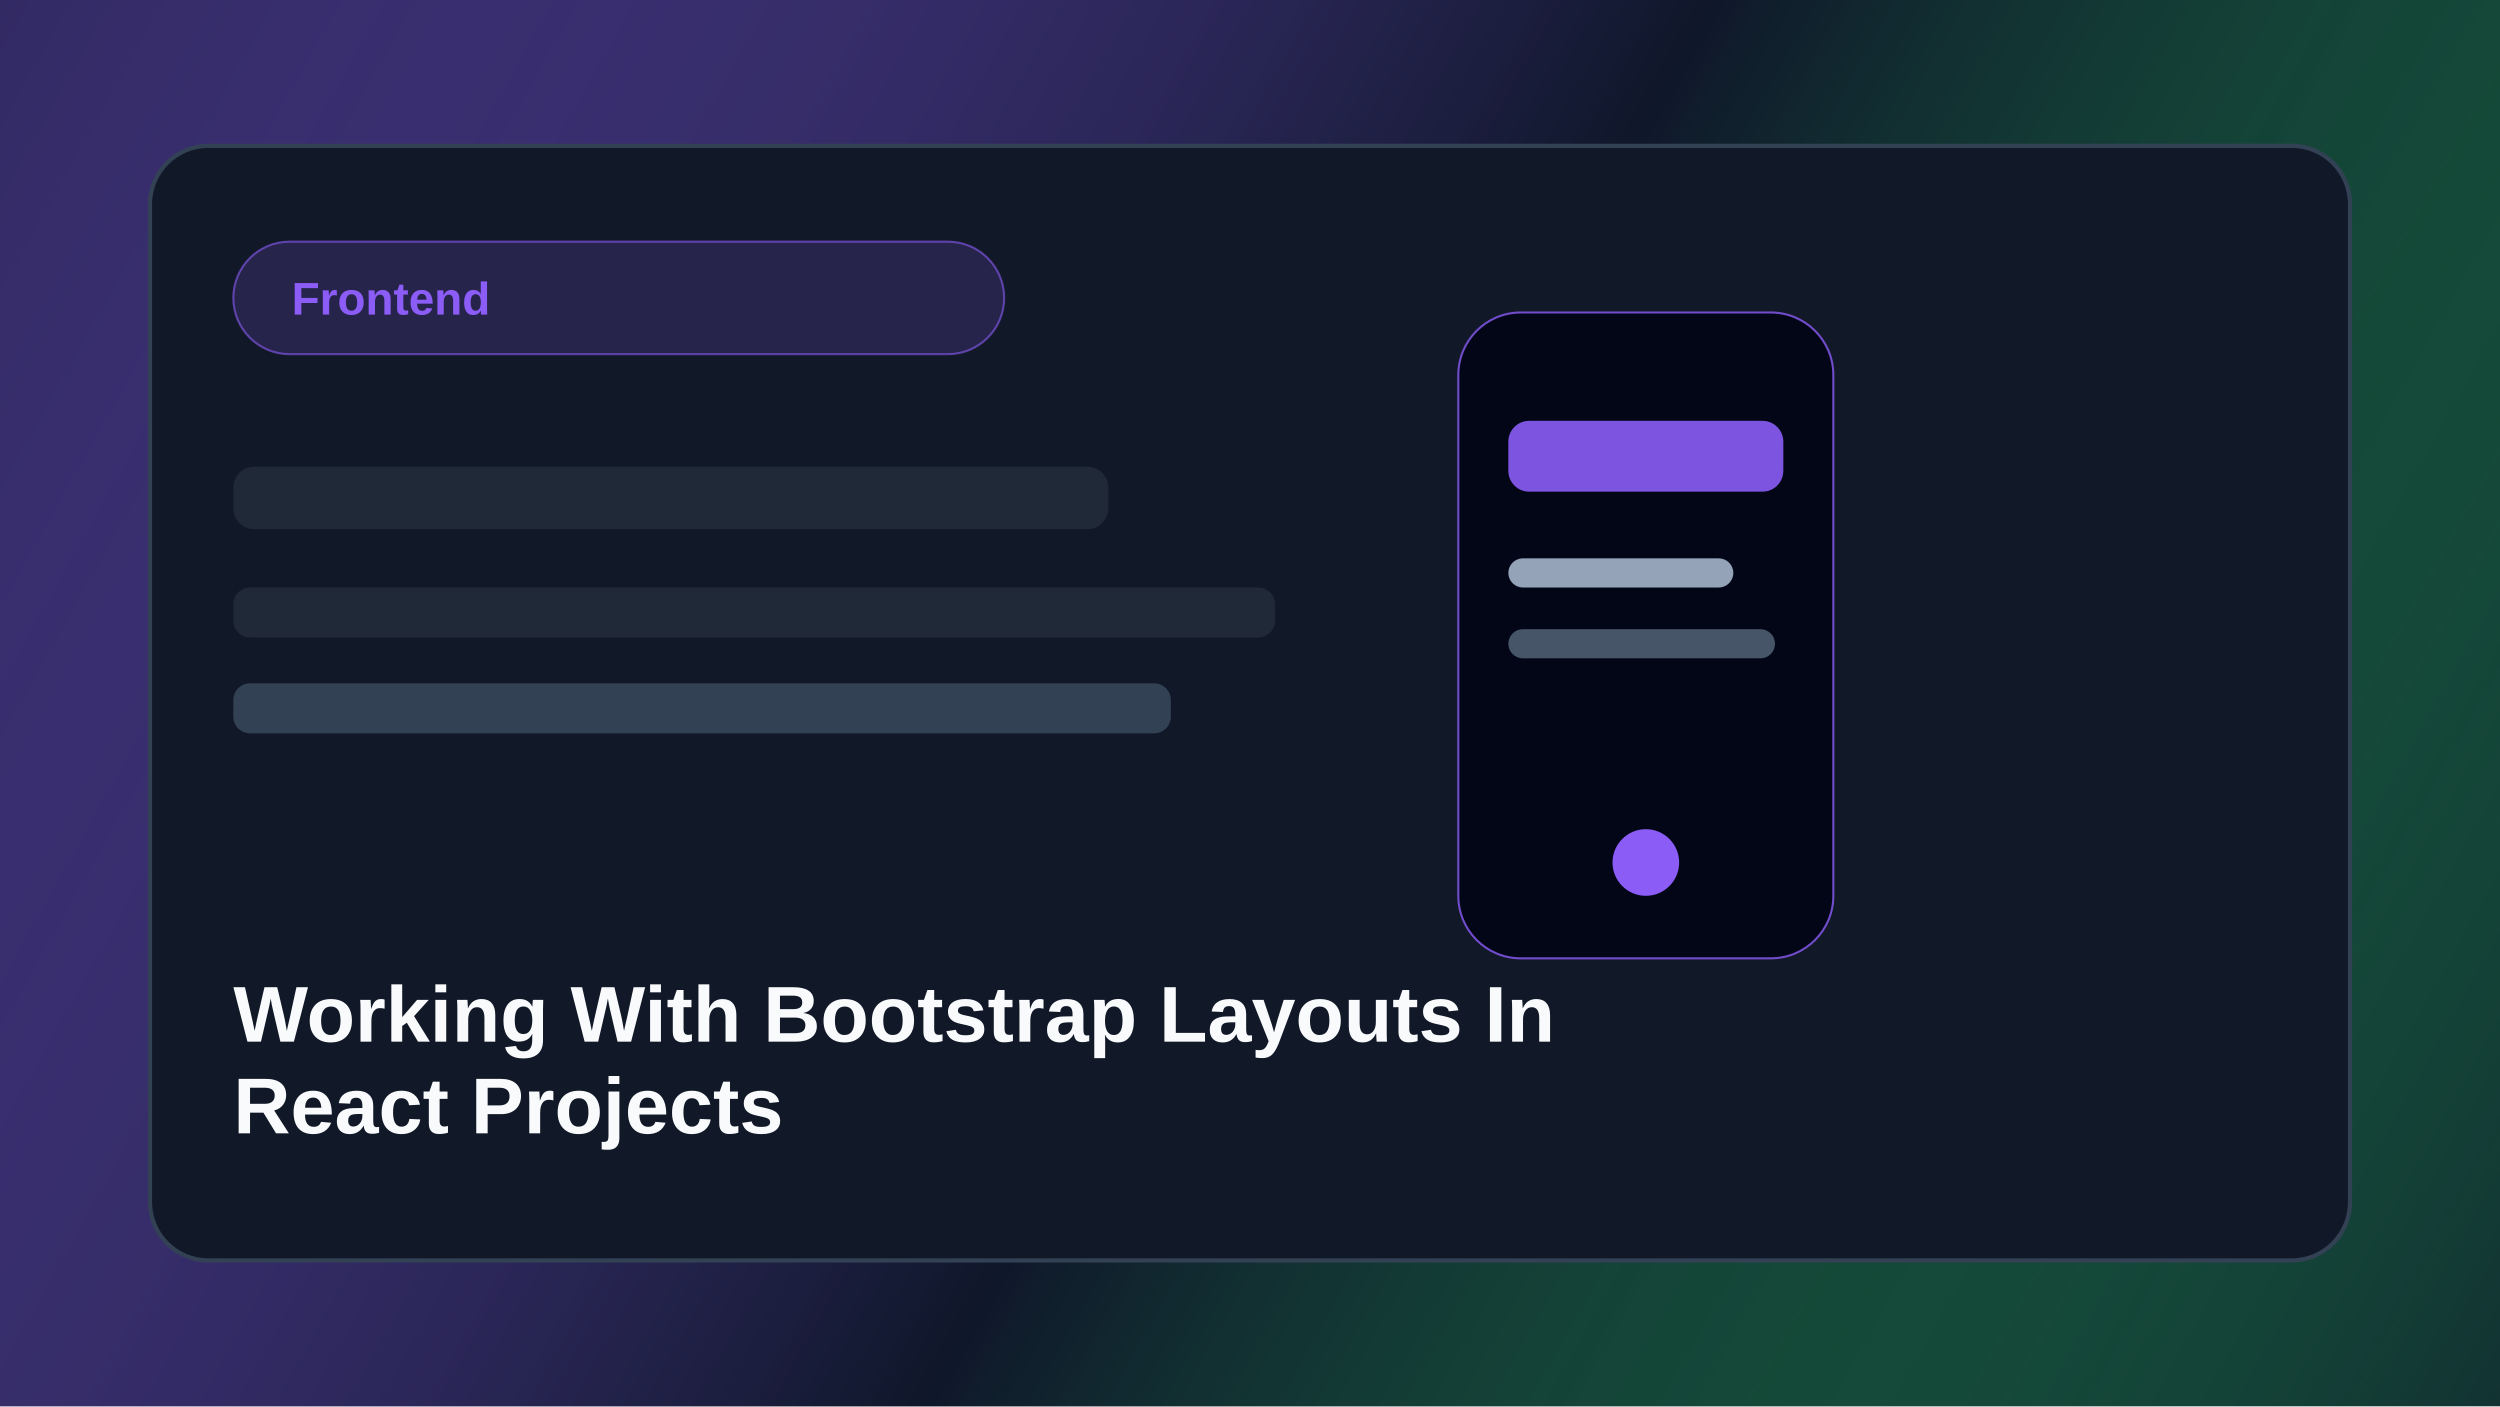
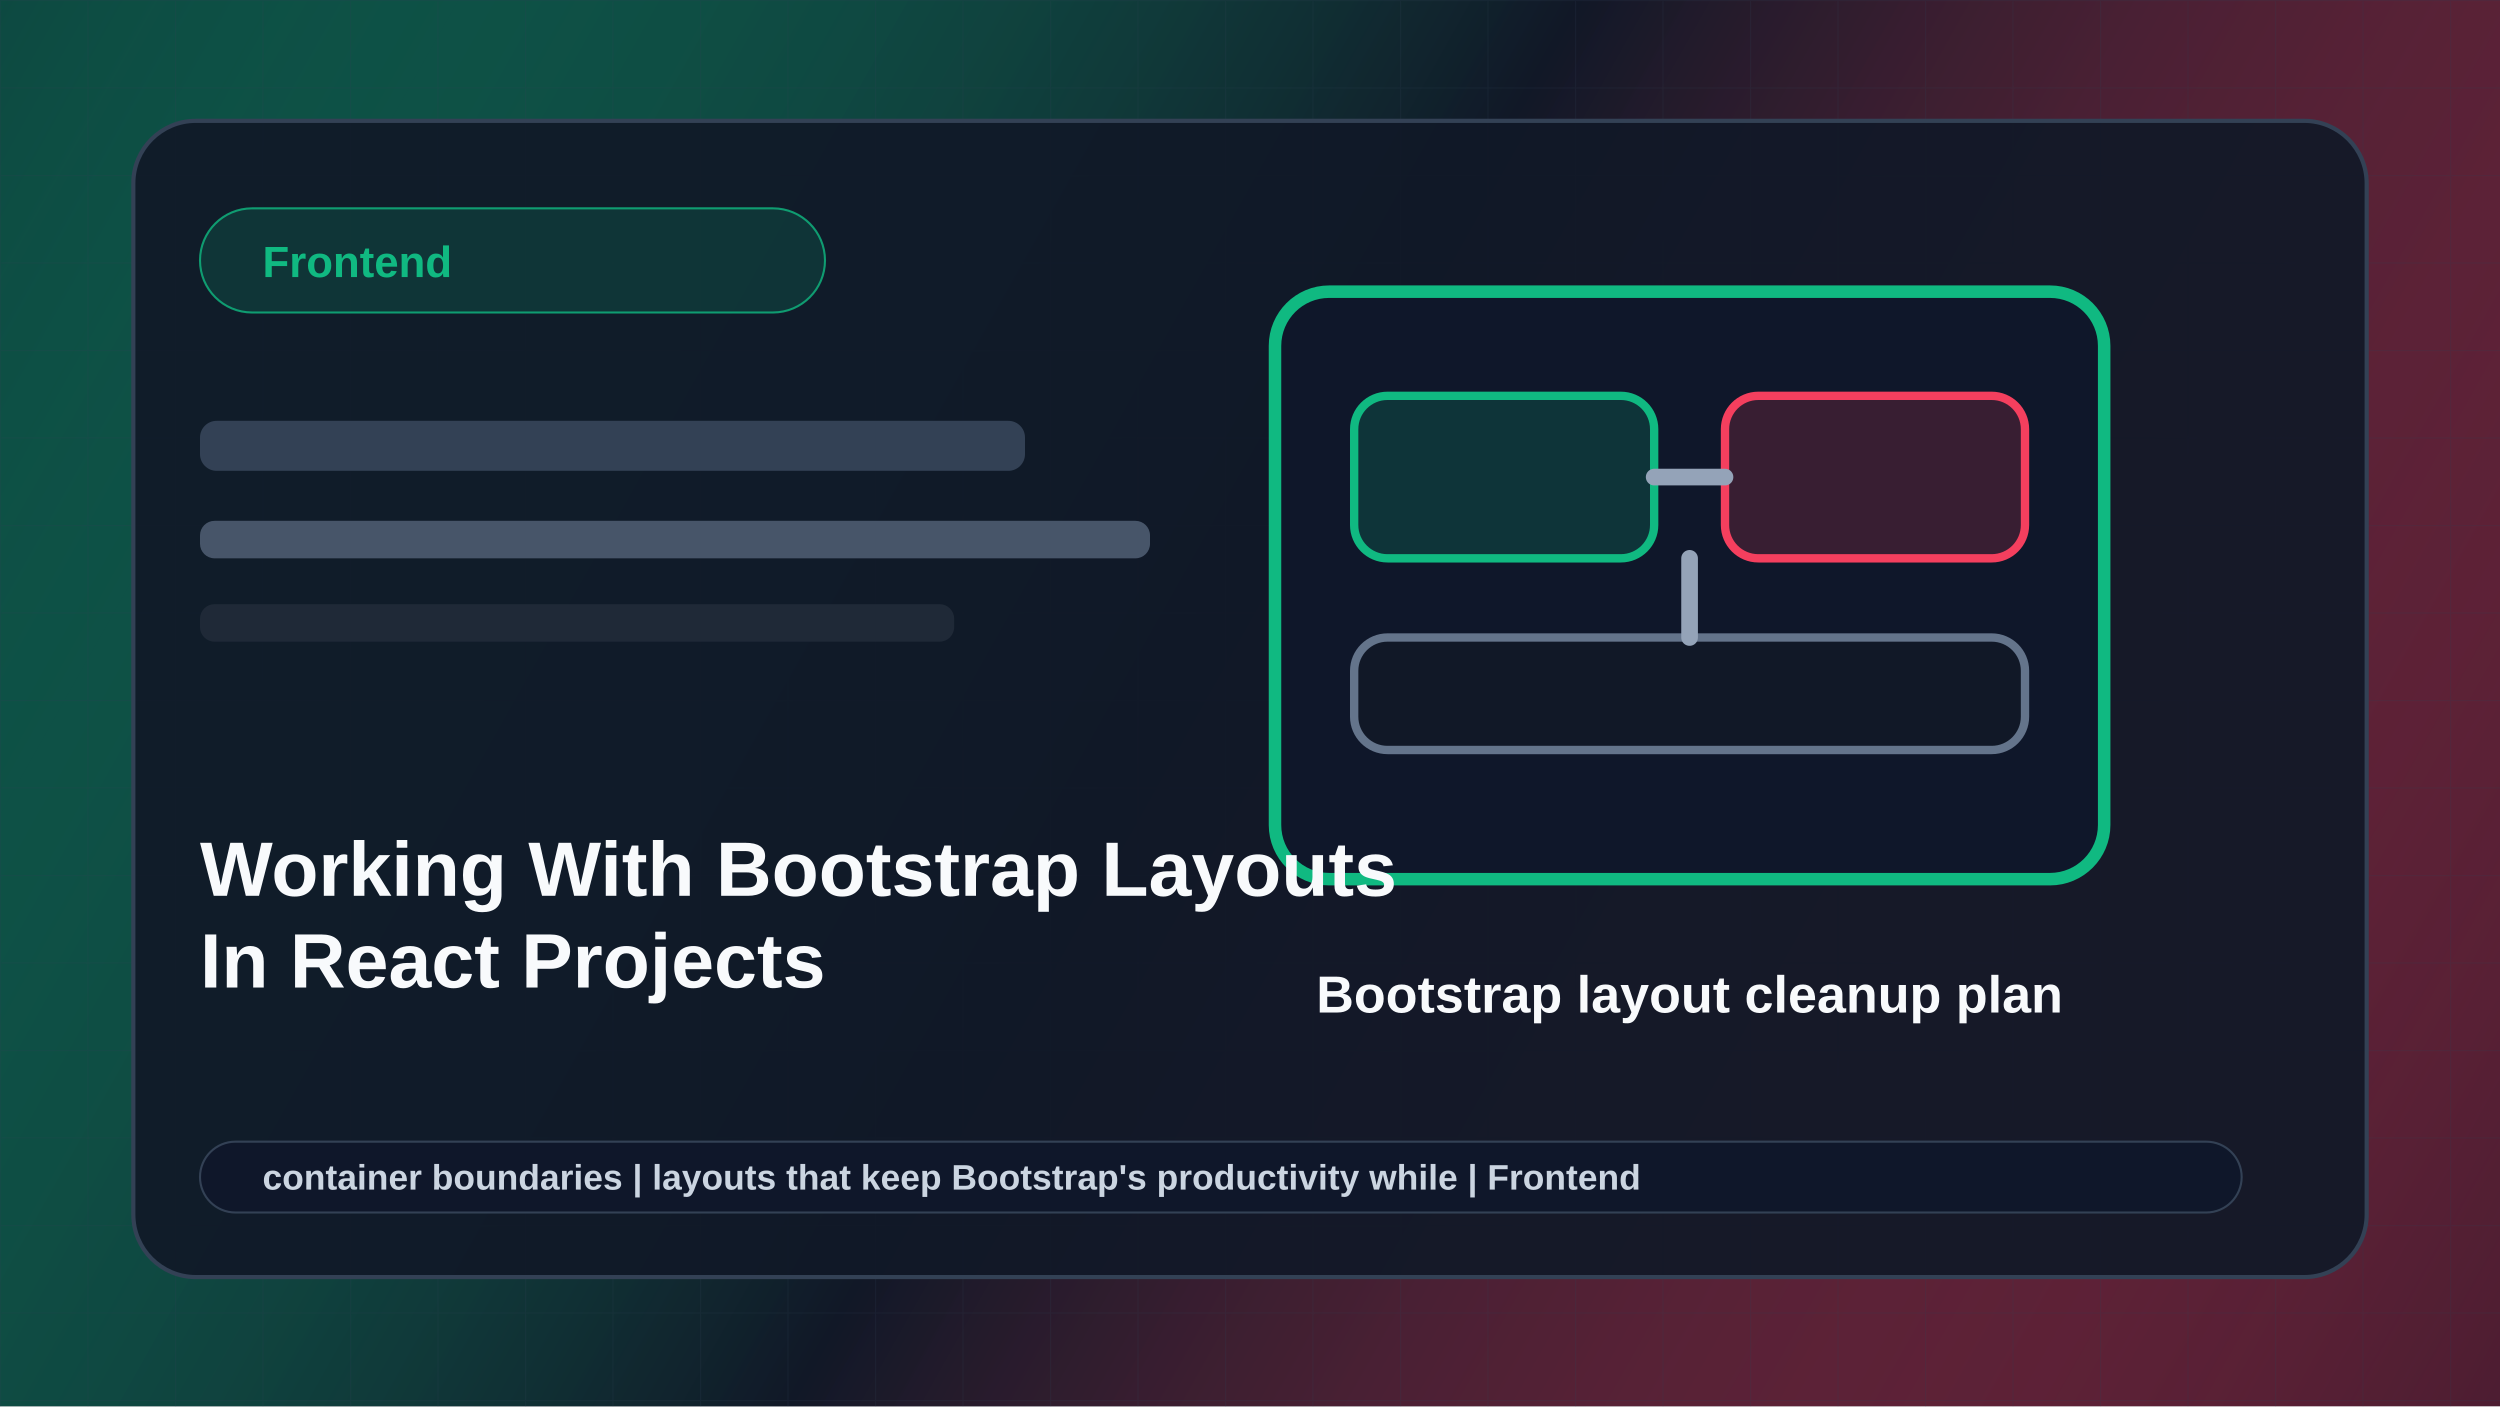
- <svg xmlns="http://www.w3.org/2000/svg" width="1200" height="675" viewBox="0 0 1200 675" fill="none">
-   <rect width="1200" height="675" fill="#0F172A" />
-   <rect width="1200" height="675" fill="url(#bg)" />
-   <rect x="72" y="70" width="1056" height="535" rx="28" fill="#111827" stroke="#334155" stroke-width="2" />
-   <rect x="112" y="116" width="370" height="54" rx="27" fill="#8B5CF6" fill-opacity="0.18" stroke="#8B5CF6" stroke-opacity="0.6" />
-   <text x="140" y="151" fill="#8B5CF6" font-family="Arial, sans-serif" font-size="22" font-weight="700">Frontend</text>
-   <rect x="112" y="224" width="420" height="30" rx="10" fill="#1F2937" />
-   <rect x="112" y="282" width="500" height="24" rx="8" fill="#1F2937" />
-   <rect x="112" y="328" width="450" height="24" rx="8" fill="#334155" />
-   <rect x="700" y="150" width="180" height="310" rx="30" fill="#020617" stroke="#8B5CF6" stroke-opacity="0.8" />
-   <rect x="724" y="202" width="132" height="34" rx="10" fill="#8B5CF6" fill-opacity="0.9" />
-   <rect x="724" y="268" width="108" height="14" rx="7" fill="#94A3B8" />
-   <rect x="724" y="302" width="128" height="14" rx="7" fill="#475569" />
-   <circle cx="790" cy="414" r="16" fill="#8B5CF6" />
-   <text x="112" y="500" fill="#F8FAFC" font-family="Arial, sans-serif" font-size="38" font-weight="700">Working With Bootstrap Layouts In</text>
-   <text x="112" y="544" fill="#F8FAFC" font-family="Arial, sans-serif" font-size="38" font-weight="700">React Projects</text>
+ <svg xmlns="http://www.w3.org/2000/svg" width="1200" height="675" viewBox="0 0 1200 675" role="img" aria-labelledby="title desc">
  <defs>
    <linearGradient id="bg" x1="0" y1="0" x2="1200" y2="675" gradientUnits="userSpaceOnUse">
-       <stop stop-color="#8B5CF6" stop-opacity="0.28" />
-       <stop offset="0.52" stop-color="#0F172A" stop-opacity="0.96" />
-       <stop offset="1" stop-color="#22C55E" stop-opacity="0.16" />
+       <stop stop-color="#10B981" stop-opacity="0.34" />
+       <stop offset="0.48" stop-color="#111827" stop-opacity="1" />
+       <stop offset="1" stop-color="#F43F5E" stop-opacity="0.28" />
    </linearGradient>
+     <pattern id="grid" width="42" height="42" patternUnits="userSpaceOnUse">
+       <path d="M42 0H0V42" fill="none" stroke="#334155" stroke-opacity="0.35" />
+     </pattern>
  </defs>
+   <rect width="1200" height="675" fill="#0B1020" />
+   <rect width="1200" height="675" fill="url(#bg)" />
+   <rect width="1200" height="675" fill="url(#grid)" opacity="0.55" />
+   <rect x="64" y="58" width="1072" height="555" rx="30" fill="#111827" fill-opacity="0.92" stroke="#334155" stroke-width="2" />
+   <rect x="96" y="100" width="300" height="50" rx="25" fill="#10B981" fill-opacity="0.16" stroke="#10B981" stroke-opacity="0.8" />
+   <text x="126" y="133" fill="#10B981" font-family="Arial, sans-serif" font-size="21" font-weight="800">Frontend</text>
+   <rect x="96" y="202" width="396" height="24" rx="8" fill="#334155" />
+   <rect x="96" y="250" width="456" height="18" rx="7" fill="#475569" />
+   <rect x="96" y="290" width="362" height="18" rx="7" fill="#1F2937" />
+   <rect x="612" y="140" width="398" height="282" rx="26" fill="#0F172A" stroke="#10B981" stroke-width="6" />
+   <rect x="650" y="190" width="144" height="78" rx="16" fill="#10B981" fill-opacity="0.18" stroke="#10B981" stroke-width="4" />
+   <rect x="828" y="190" width="144" height="78" rx="16" fill="#F43F5E" fill-opacity="0.18" stroke="#F43F5E" stroke-width="4" />
+   <rect x="650" y="306" width="322" height="54" rx="16" fill="#111827" stroke="#64748B" stroke-width="4" />
+   <path d="M794 229h34M811 268v38" stroke="#94A3B8" stroke-width="8" stroke-linecap="round" />
+   <text x="811" y="486" text-anchor="middle" fill="#F8FAFC" font-family="Arial" font-size="25" font-weight="700">Bootstrap layout cleanup plan</text>
+   <rect x="96" y="548" width="980" height="34" rx="17" fill="#0F172A" stroke="#334155" />
+   <text x="126" y="571" fill="#CBD5E1" font-family="Arial, sans-serif" font-size="17" font-weight="700">container boundaries  |  layouts that keep Bootstrap's productivity while  |  Frontend</text>
+   <text x="96" y="430" fill="#F8FAFC" font-family="Arial, sans-serif" font-size="37" font-weight="800">Working With Bootstrap Layouts</text>
+   <text x="96" y="474" fill="#F8FAFC" font-family="Arial, sans-serif" font-size="37" font-weight="800">In React Projects</text>
</svg>
